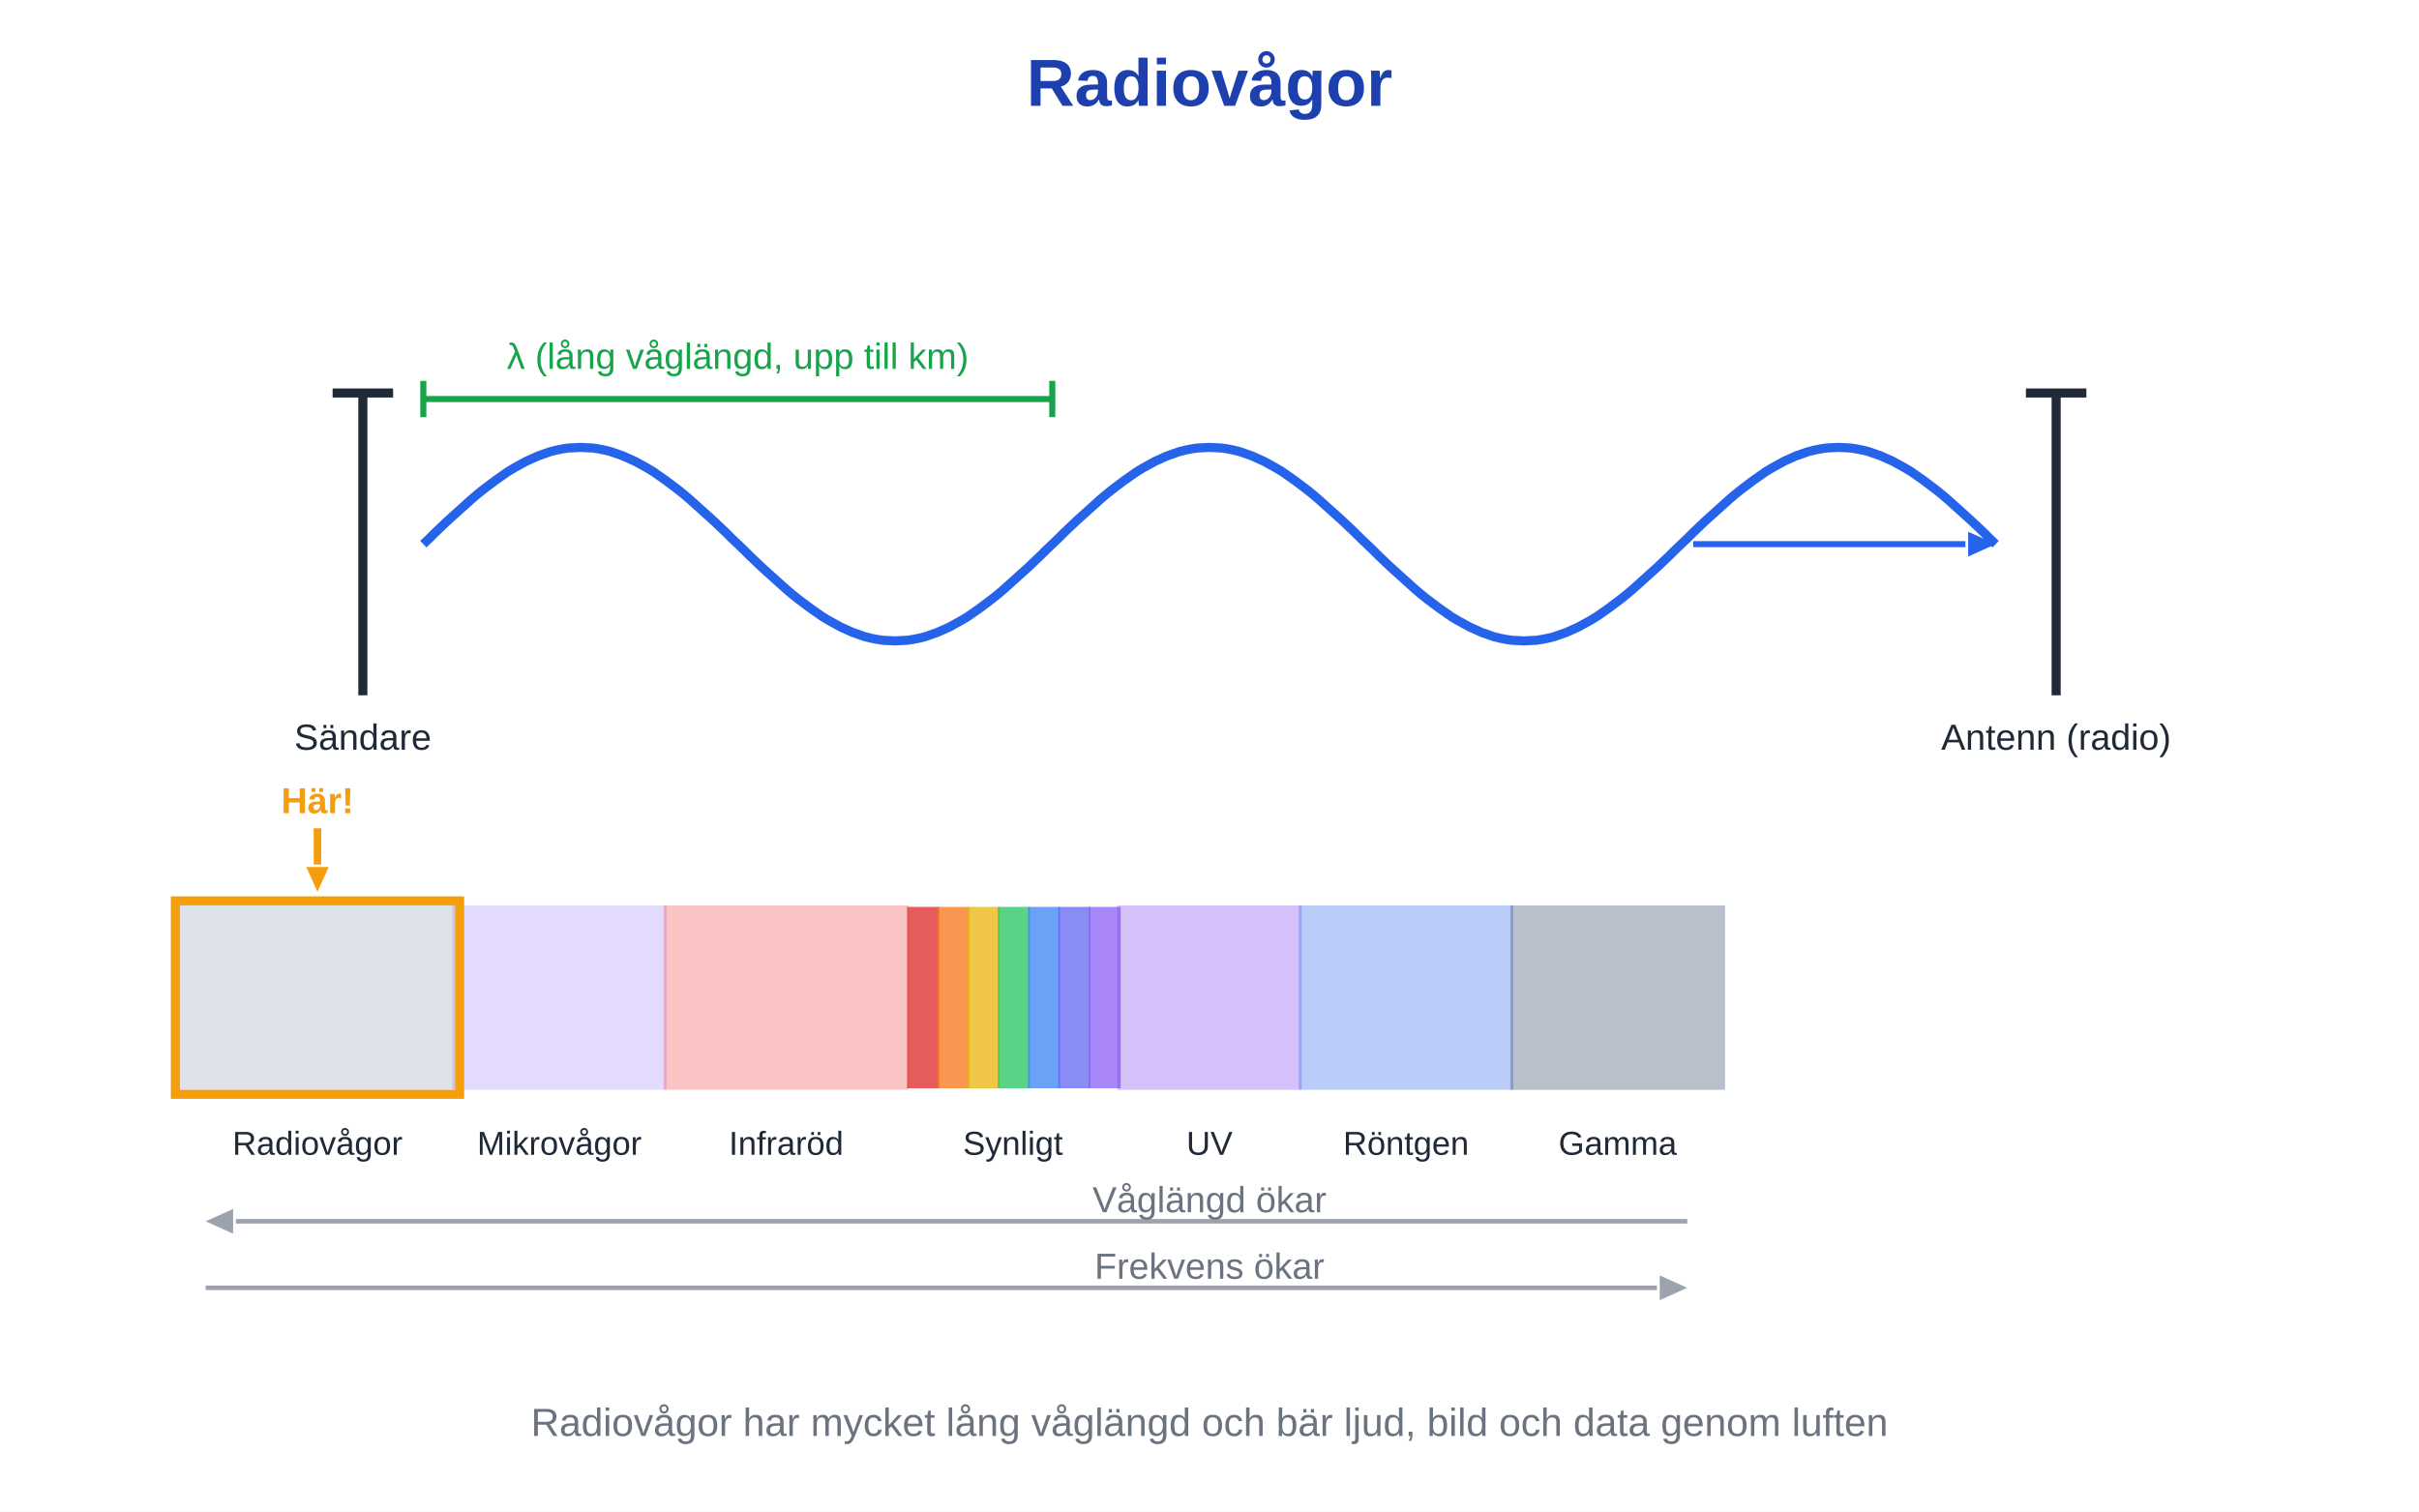
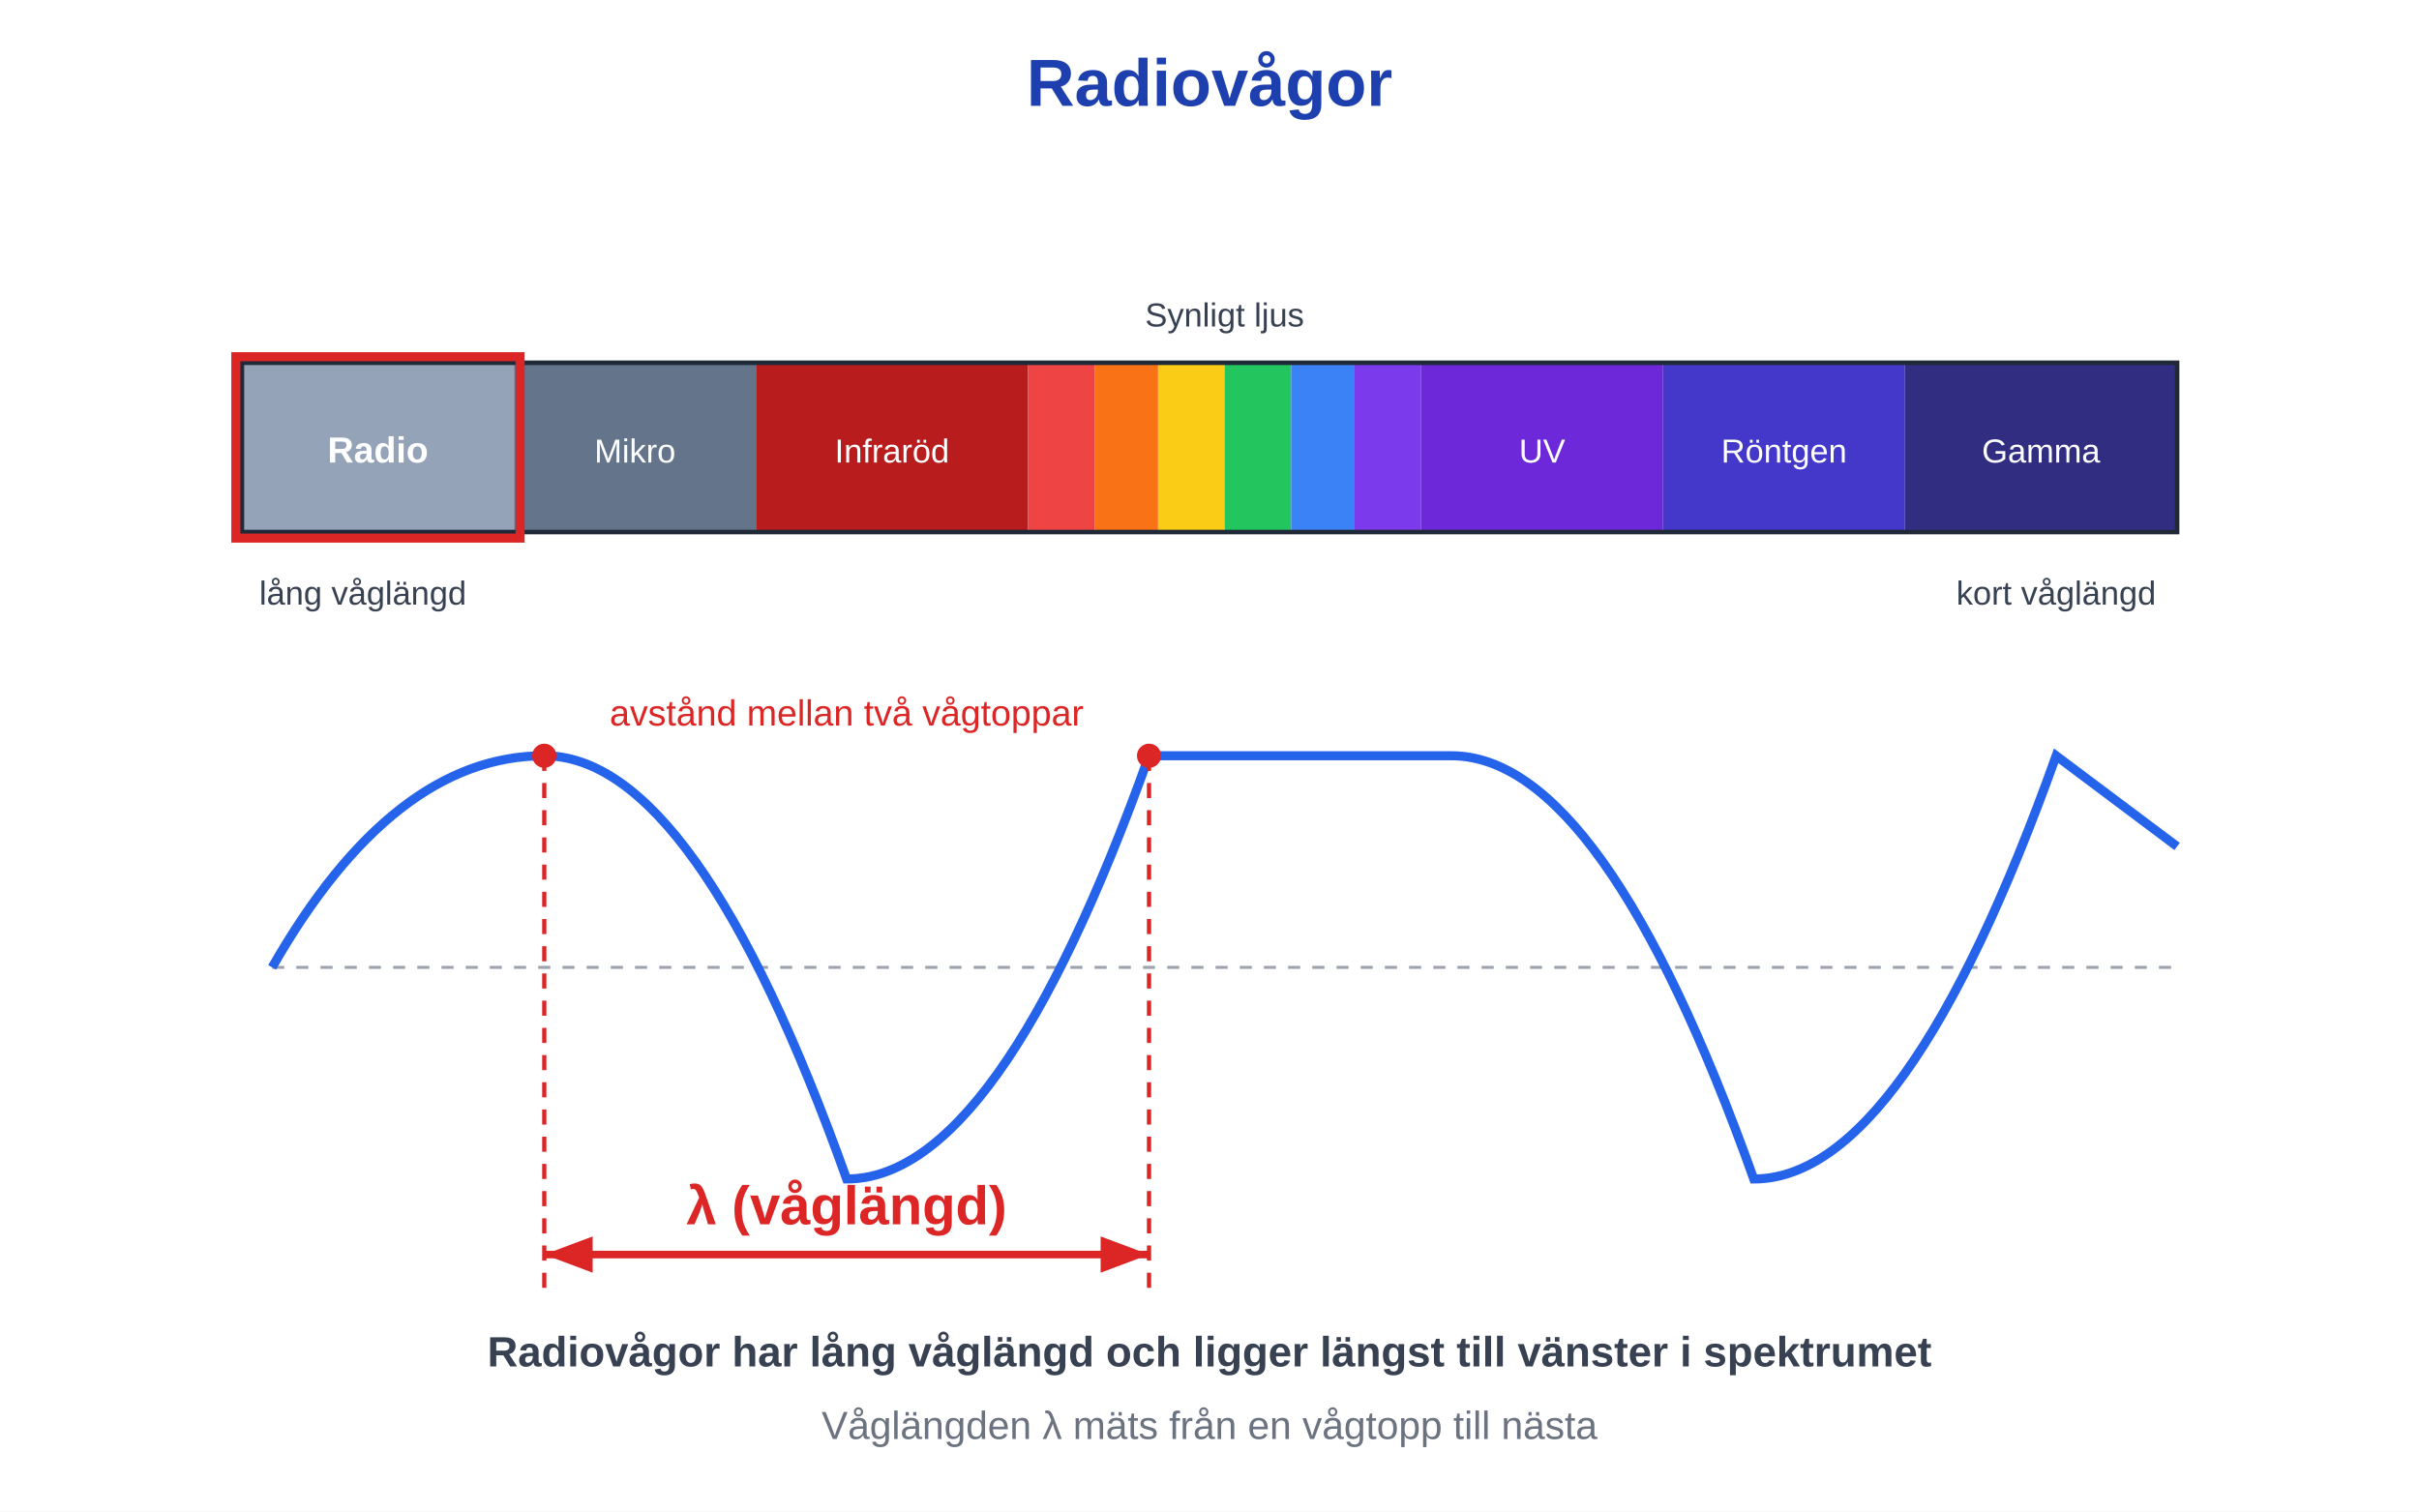
<svg xmlns="http://www.w3.org/2000/svg" viewBox="0 0 800 500" width="800" height="500">
  <rect width="800" height="500" fill="white" />
  <text x="400" y="35" font-family="Arial,sans-serif" font-size="22" fill="#1e40af" text-anchor="middle" font-weight="bold">Radiovågor</text>
-   <line x1="120" y1="230" x2="120" y2="130" stroke="#1f2937" stroke-width="3" />
-   <line x1="110" y1="130" x2="130" y2="130" stroke="#1f2937" stroke-width="3" />
-   <text x="120" y="248" font-family="Arial,sans-serif" font-size="12" fill="#1f2937" text-anchor="middle">Sändare</text>
-   <line x1="680" y1="230" x2="680" y2="130" stroke="#1f2937" stroke-width="3" />
-   <line x1="670" y1="130" x2="690" y2="130" stroke="#1f2937" stroke-width="3" />
-   <text x="680" y="248" font-family="Arial,sans-serif" font-size="12" fill="#1f2937" text-anchor="middle">Antenn (radio)</text>
-   <path d="M 140.0 180.0 L 142.0 178.1 L 144.0 176.1 L 146.0 174.2 L 148.0 172.3 L 150.0 170.5 L 152.0 168.7 L 154.0 166.9 L 156.0 165.1 L 158.0 163.4 L 160.0 161.8 L 162.0 160.3 L 164.0 158.8 L 166.0 157.4 L 168.0 156.0 L 170.0 154.8 L 172.0 153.7 L 174.0 152.6 L 176.0 151.7 L 178.0 150.8 L 180.0 150.1 L 182.0 149.4 L 184.0 148.9 L 186.0 148.5 L 188.0 148.2 L 190.0 148.1 L 192.0 148.0 L 194.0 148.1 L 196.0 148.2 L 198.0 148.5 L 200.0 148.9 L 202.0 149.4 L 204.0 150.1 L 206.0 150.8 L 208.0 151.7 L 210.0 152.6 L 212.0 153.7 L 214.0 154.8 L 216.0 156.0 L 218.0 157.4 L 220.0 158.8 L 222.0 160.3 L 224.0 161.8 L 226.0 163.4 L 228.0 165.1 L 230.0 166.9 L 232.0 168.7 L 234.0 170.5 L 236.0 172.3 L 238.0 174.2 L 240.0 176.1 L 242.0 178.1 L 244.0 180.0 L 246.0 181.9 L 248.0 183.9 L 250.0 185.8 L 252.0 187.7 L 254.0 189.5 L 256.0 191.3 L 258.0 193.1 L 260.0 194.9 L 262.0 196.6 L 264.0 198.2 L 266.0 199.7 L 268.0 201.2 L 270.0 202.6 L 272.0 204.0 L 274.0 205.2 L 276.0 206.3 L 278.0 207.4 L 280.0 208.3 L 282.0 209.2 L 284.0 209.9 L 286.0 210.6 L 288.0 211.1 L 290.0 211.5 L 292.0 211.8 L 294.0 211.9 L 296.0 212.0 L 298.0 211.9 L 300.0 211.8 L 302.0 211.5 L 304.0 211.1 L 306.0 210.6 L 308.0 209.9 L 310.0 209.2 L 312.0 208.3 L 314.0 207.4 L 316.0 206.3 L 318.0 205.2 L 320.0 204.0 L 322.0 202.6 L 324.0 201.2 L 326.0 199.7 L 328.0 198.2 L 330.0 196.6 L 332.0 194.9 L 334.0 193.1 L 336.0 191.3 L 338.0 189.5 L 340.0 187.7 L 342.0 185.8 L 344.0 183.9 L 346.0 181.9 L 348.0 180.0 L 350.0 178.1 L 352.0 176.1 L 354.0 174.2 L 356.0 172.3 L 358.0 170.5 L 360.0 168.7 L 362.0 166.9 L 364.0 165.1 L 366.0 163.4 L 368.0 161.8 L 370.0 160.3 L 372.0 158.8 L 374.0 157.4 L 376.0 156.0 L 378.0 154.8 L 380.0 153.7 L 382.0 152.6 L 384.0 151.7 L 386.0 150.8 L 388.0 150.1 L 390.0 149.4 L 392.0 148.9 L 394.0 148.5 L 396.0 148.2 L 398.0 148.1 L 400.0 148.0 L 402.0 148.1 L 404.0 148.2 L 406.0 148.5 L 408.0 148.9 L 410.0 149.4 L 412.0 150.1 L 414.0 150.8 L 416.0 151.7 L 418.0 152.6 L 420.0 153.7 L 422.0 154.8 L 424.0 156.0 L 426.0 157.4 L 428.0 158.8 L 430.0 160.3 L 432.0 161.8 L 434.0 163.4 L 436.0 165.1 L 438.0 166.9 L 440.0 168.7 L 442.0 170.5 L 444.0 172.3 L 446.0 174.2 L 448.0 176.1 L 450.0 178.1 L 452.0 180.0 L 454.0 181.9 L 456.0 183.9 L 458.0 185.8 L 460.0 187.7 L 462.0 189.5 L 464.0 191.3 L 466.0 193.1 L 468.0 194.9 L 470.0 196.6 L 472.0 198.2 L 474.0 199.7 L 476.0 201.2 L 478.0 202.6 L 480.0 204.0 L 482.0 205.2 L 484.0 206.3 L 486.0 207.4 L 488.0 208.3 L 490.0 209.2 L 492.0 209.9 L 494.0 210.6 L 496.0 211.1 L 498.0 211.5 L 500.0 211.8 L 502.0 211.9 L 504.0 212.0 L 506.0 211.9 L 508.0 211.8 L 510.0 211.5 L 512.0 211.1 L 514.0 210.6 L 516.0 209.9 L 518.0 209.2 L 520.0 208.3 L 522.0 207.4 L 524.0 206.3 L 526.0 205.2 L 528.0 204.0 L 530.0 202.6 L 532.0 201.2 L 534.0 199.7 L 536.0 198.2 L 538.0 196.6 L 540.0 194.9 L 542.0 193.1 L 544.0 191.3 L 546.0 189.5 L 548.0 187.7 L 550.0 185.8 L 552.0 183.9 L 554.0 181.9 L 556.0 180.0 L 558.0 178.1 L 560.0 176.1 L 562.0 174.2 L 564.0 172.3 L 566.0 170.5 L 568.0 168.7 L 570.0 166.9 L 572.0 165.1 L 574.0 163.4 L 576.0 161.8 L 578.0 160.3 L 580.0 158.8 L 582.0 157.4 L 584.0 156.0 L 586.0 154.8 L 588.0 153.7 L 590.0 152.6 L 592.0 151.7 L 594.0 150.8 L 596.0 150.1 L 598.0 149.4 L 600.0 148.9 L 602.0 148.5 L 604.0 148.2 L 606.0 148.1 L 608.0 148.0 L 610.0 148.1 L 612.0 148.2 L 614.0 148.5 L 616.0 148.9 L 618.0 149.4 L 620.0 150.1 L 622.0 150.8 L 624.0 151.7 L 626.0 152.6 L 628.0 153.7 L 630.0 154.8 L 632.0 156.0 L 634.0 157.4 L 636.0 158.8 L 638.0 160.3 L 640.0 161.8 L 642.0 163.4 L 644.0 165.1 L 646.0 166.9 L 648.0 168.7 L 650.0 170.5 L 652.0 172.3 L 654.0 174.2 L 656.0 176.1 L 658.0 178.1 L 660.0 180.0" stroke="#2563eb" stroke-width="3" fill="none" />
-   <line x1="560" y1="180" x2="650.0" y2="180.0" stroke="#2563eb" stroke-width="2" />
-   <polygon points="660,180 650.9,184.1 650.9,175.9" fill="#2563eb" />
-   <line x1="140" y1="132" x2="348" y2="132" stroke="#16a34a" stroke-width="2" />
-   <line x1="140" y1="126" x2="140" y2="138" stroke="#16a34a" stroke-width="2" />
-   <line x1="348" y1="126" x2="348" y2="138" stroke="#16a34a" stroke-width="2" />
-   <text x="244" y="122" font-family="Arial,sans-serif" font-size="12" fill="#16a34a" text-anchor="middle">λ (lång våglängd, upp till km)</text>
-   <rect x="60" y="300" width="90" height="60" fill="#94a3b8" opacity="0.32" stroke="#94a3b8" stroke-width="1" />
-   <text x="105.0" y="382" font-family="Arial,sans-serif" font-size="11" fill="#1f2937" text-anchor="middle">Radiovågor</text>
-   <rect x="150" y="300" width="70" height="60" fill="#a78bfa" opacity="0.32" stroke="#a78bfa" stroke-width="1" />
-   <text x="185.0" y="382" font-family="Arial,sans-serif" font-size="11" fill="#1f2937" text-anchor="middle">Mikrovågor</text>
-   <rect x="220" y="300" width="80" height="60" fill="#ef4444" opacity="0.32" stroke="#ef4444" stroke-width="1" />
-   <text x="260.0" y="382" font-family="Arial,sans-serif" font-size="11" fill="#1f2937" text-anchor="middle">Infraröd</text>
-   <rect x="300.0" y="300" width="10.6" height="60" fill="#dc2626" opacity="0.75" />
-   <rect x="310.0" y="300" width="10.6" height="60" fill="#f97316" opacity="0.75" />
-   <rect x="320.0" y="300" width="10.6" height="60" fill="#eab308" opacity="0.75" />
-   <rect x="330.0" y="300" width="10.6" height="60" fill="#22c55e" opacity="0.75" />
-   <rect x="340.0" y="300" width="10.6" height="60" fill="#3b82f6" opacity="0.75" />
-   <rect x="350.0" y="300" width="10.6" height="60" fill="#6366f1" opacity="0.75" />
-   <rect x="360.0" y="300" width="10.6" height="60" fill="#8b5cf6" opacity="0.75" />
-   <text x="335.0" y="382" font-family="Arial,sans-serif" font-size="11" fill="#1f2937" text-anchor="middle">Synligt</text>
-   <rect x="370" y="300" width="60" height="60" fill="#7c3aed" opacity="0.32" stroke="#7c3aed" stroke-width="1" />
-   <text x="400.0" y="382" font-family="Arial,sans-serif" font-size="11" fill="#1f2937" text-anchor="middle">UV</text>
-   <rect x="430" y="300" width="70" height="60" fill="#2563eb" opacity="0.32" stroke="#2563eb" stroke-width="1" />
-   <text x="465.0" y="382" font-family="Arial,sans-serif" font-size="11" fill="#1f2937" text-anchor="middle">Röntgen</text>
-   <rect x="500" y="300" width="70" height="60" fill="#1e3a5f" opacity="0.32" stroke="#1e3a5f" stroke-width="1" />
-   <text x="535.0" y="382" font-family="Arial,sans-serif" font-size="11" fill="#1f2937" text-anchor="middle">Gamma</text>
-   <line x1="558" y1="404" x2="78.0" y2="404.0" stroke="#9ca3af" stroke-width="1.5" />
-   <polygon points="68,404 77.1,399.9 77.1,408.1" fill="#9ca3af" />
-   <text x="400" y="401" font-family="Arial,sans-serif" font-size="12" fill="#6b7280" text-anchor="middle">Våglängd ökar</text>
-   <line x1="68" y1="426" x2="548.0" y2="426.0" stroke="#9ca3af" stroke-width="1.5" />
-   <polygon points="558,426 548.9,430.1 548.9,421.9" fill="#9ca3af" />
-   <text x="400" y="423" font-family="Arial,sans-serif" font-size="12" fill="#6b7280" text-anchor="middle">Frekvens ökar</text>
-   <rect x="58" y="298" width="94" height="64" fill="none" stroke="#f59e0b" stroke-width="3" />
-   <line x1="105.0" y1="274" x2="105.0" y2="286.0" stroke="#f59e0b" stroke-width="2.5" />
-   <polygon points="105.0,295 101.3,286.8 108.7,286.8" fill="#f59e0b" />
-   <text x="105.0" y="269" font-family="Arial,sans-serif" font-size="12" fill="#f59e0b" text-anchor="middle" font-weight="bold">Här!</text>
-   <text x="400" y="475" font-family="Arial,sans-serif" font-size="13" fill="#6b7280" text-anchor="middle">Radiovågor har mycket lång våglängd och bär ljud, bild och data genom luften</text>
+   <rect x="80" y="120" width="90" height="56" fill="#94a3b8" />
+   <rect x="170" y="120" width="80" height="56" fill="#64748b" />
+   <rect x="250" y="120" width="90" height="56" fill="#b91c1c" />
+   <rect x="340" y="120" width="22" height="56" fill="#ef4444" />
+   <rect x="362" y="120" width="21" height="56" fill="#f97316" />
+   <rect x="383" y="120" width="22" height="56" fill="#facc15" />
+   <rect x="405" y="120" width="22" height="56" fill="#22c55e" />
+   <rect x="427" y="120" width="21" height="56" fill="#3b82f6" />
+   <rect x="448" y="120" width="22" height="56" fill="#7c3aed" />
+   <rect x="470" y="120" width="80" height="56" fill="#6d28d9" />
+   <rect x="550" y="120" width="80" height="56" fill="#4338ca" />
+   <rect x="630" y="120" width="90" height="56" fill="#312e81" />
+   <rect x="80" y="120" width="640" height="56" fill="none" stroke="#1f2937" stroke-width="1.5" />
+   <text x="125" y="153" font-family="Arial,sans-serif" font-size="12" fill="white" text-anchor="middle" font-weight="bold">Radio</text>
+   <text x="210" y="153" font-family="Arial,sans-serif" font-size="11" fill="white" text-anchor="middle">Mikro</text>
+   <text x="295" y="153" font-family="Arial,sans-serif" font-size="11" fill="white" text-anchor="middle">Infraröd</text>
+   <text x="405" y="108" font-family="Arial,sans-serif" font-size="11" fill="#374151" text-anchor="middle">Synligt ljus</text>
+   <text x="510" y="153" font-family="Arial,sans-serif" font-size="11" fill="white" text-anchor="middle">UV</text>
+   <text x="590" y="153" font-family="Arial,sans-serif" font-size="11" fill="white" text-anchor="middle">Röntgen</text>
+   <text x="675" y="153" font-family="Arial,sans-serif" font-size="11" fill="white" text-anchor="middle">Gamma</text>
+   <text x="120" y="200" font-family="Arial,sans-serif" font-size="11" fill="#374151" text-anchor="middle">lång våglängd</text>
+   <text x="680" y="200" font-family="Arial,sans-serif" font-size="11" fill="#374151" text-anchor="middle">kort våglängd</text>
+   <rect x="78" y="118" width="94" height="60" fill="none" stroke="#dc2626" stroke-width="3" />
+   <line x1="90" y1="320" x2="720" y2="320" stroke="#9ca3af" stroke-width="1" stroke-dasharray="4,4" />
+   <path d="M 90 320          Q 130 250 180 250 Q 230 250 280 390 Q 330 390 380 250          Q 430 250 480 250 Q 530 250 580 390 Q 630 390 680 250          L 720 280" fill="none" stroke="#2563eb" stroke-width="3" />
+   <line x1="180" y1="250" x2="180" y2="430" stroke="#dc2626" stroke-width="1.4" stroke-dasharray="5,4" />
+   <line x1="380" y1="250" x2="380" y2="430" stroke="#dc2626" stroke-width="1.4" stroke-dasharray="5,4" />
+   <line x1="180" y1="415" x2="380" y2="415" stroke="#dc2626" stroke-width="2.5" />
+   <polygon points="180,415 196,409 196,421" fill="#dc2626" />
+   <polygon points="380,415 364,409 364,421" fill="#dc2626" />
+   <text x="280" y="405" font-family="Arial,sans-serif" font-size="18" fill="#dc2626" text-anchor="middle" font-weight="bold">λ (våglängd)</text>
+   <circle cx="180" cy="250" r="4" fill="#dc2626" />
+   <circle cx="380" cy="250" r="4" fill="#dc2626" />
+   <text x="280" y="240" font-family="Arial,sans-serif" font-size="12" fill="#dc2626" text-anchor="middle">avstånd mellan två vågtoppar</text>
+   <text x="400" y="452" font-family="Arial,sans-serif" font-size="14" fill="#374151" text-anchor="middle" font-weight="bold">Radiovågor har lång våglängd och ligger längst till vänster i spektrumet</text>
+   <text x="400" y="476" font-family="Arial,sans-serif" font-size="13" fill="#6b7280" text-anchor="middle">Våglängden λ mäts från en vågtopp till nästa</text>
</svg>
